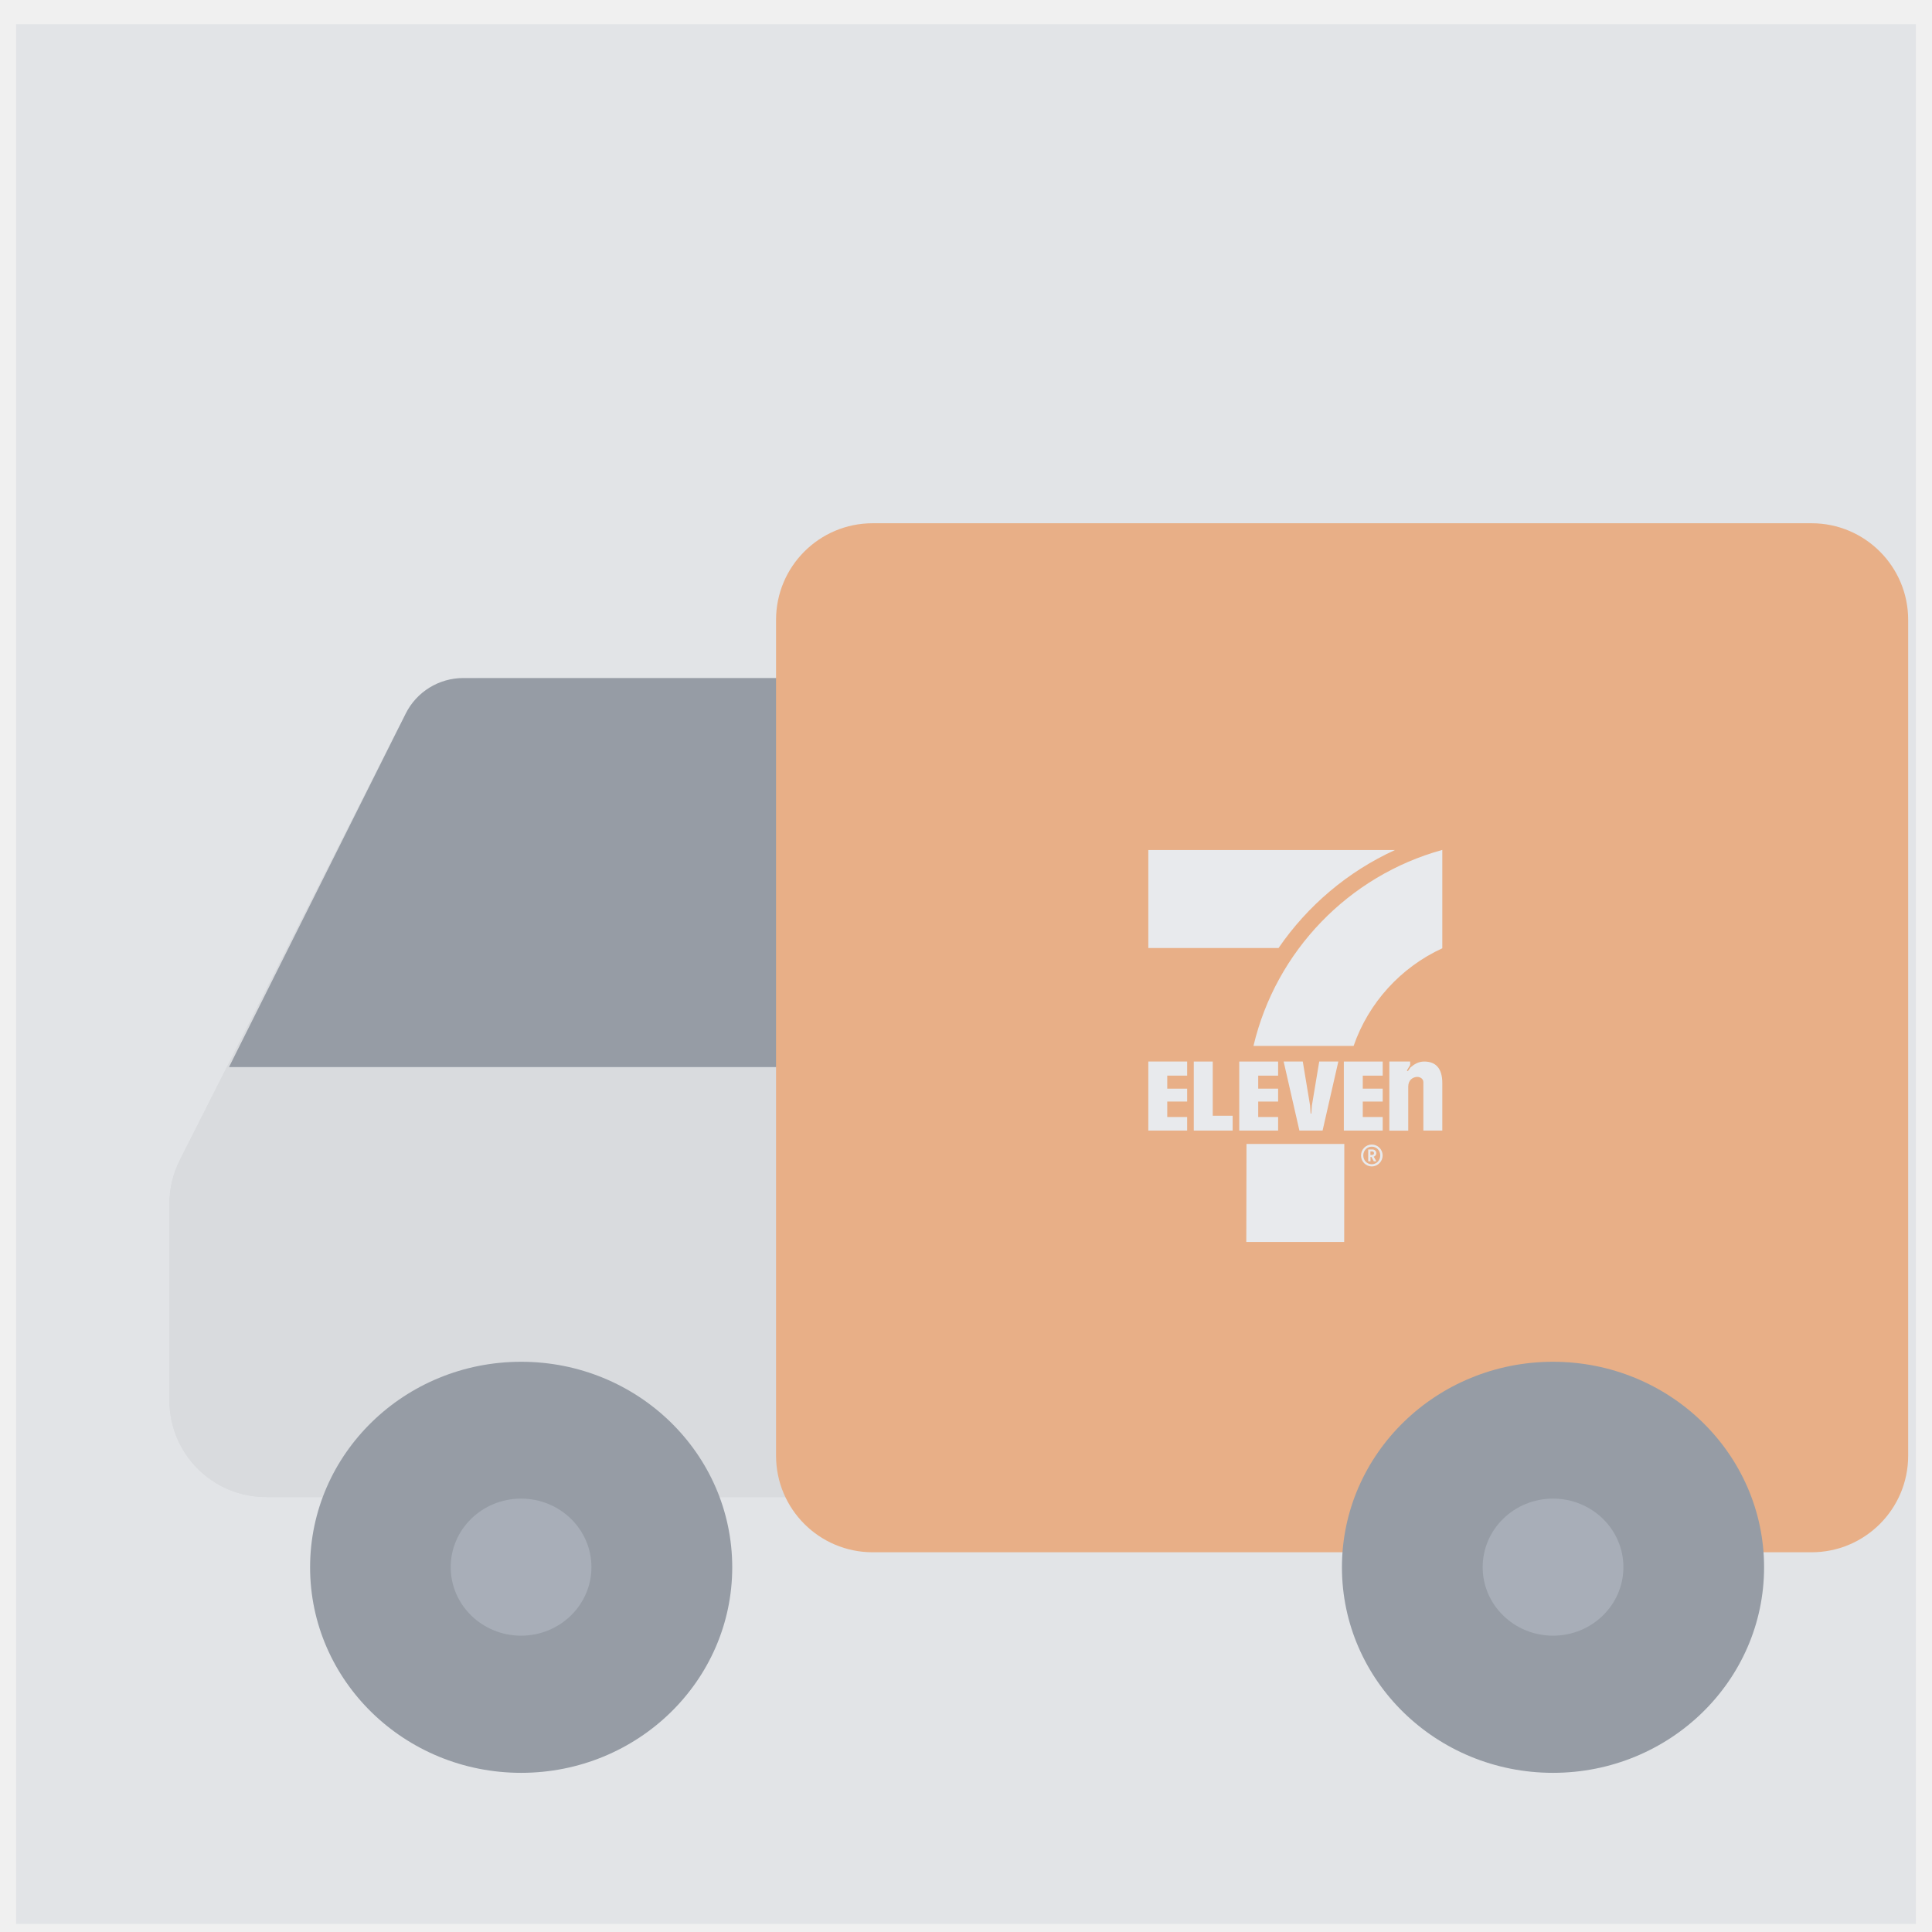
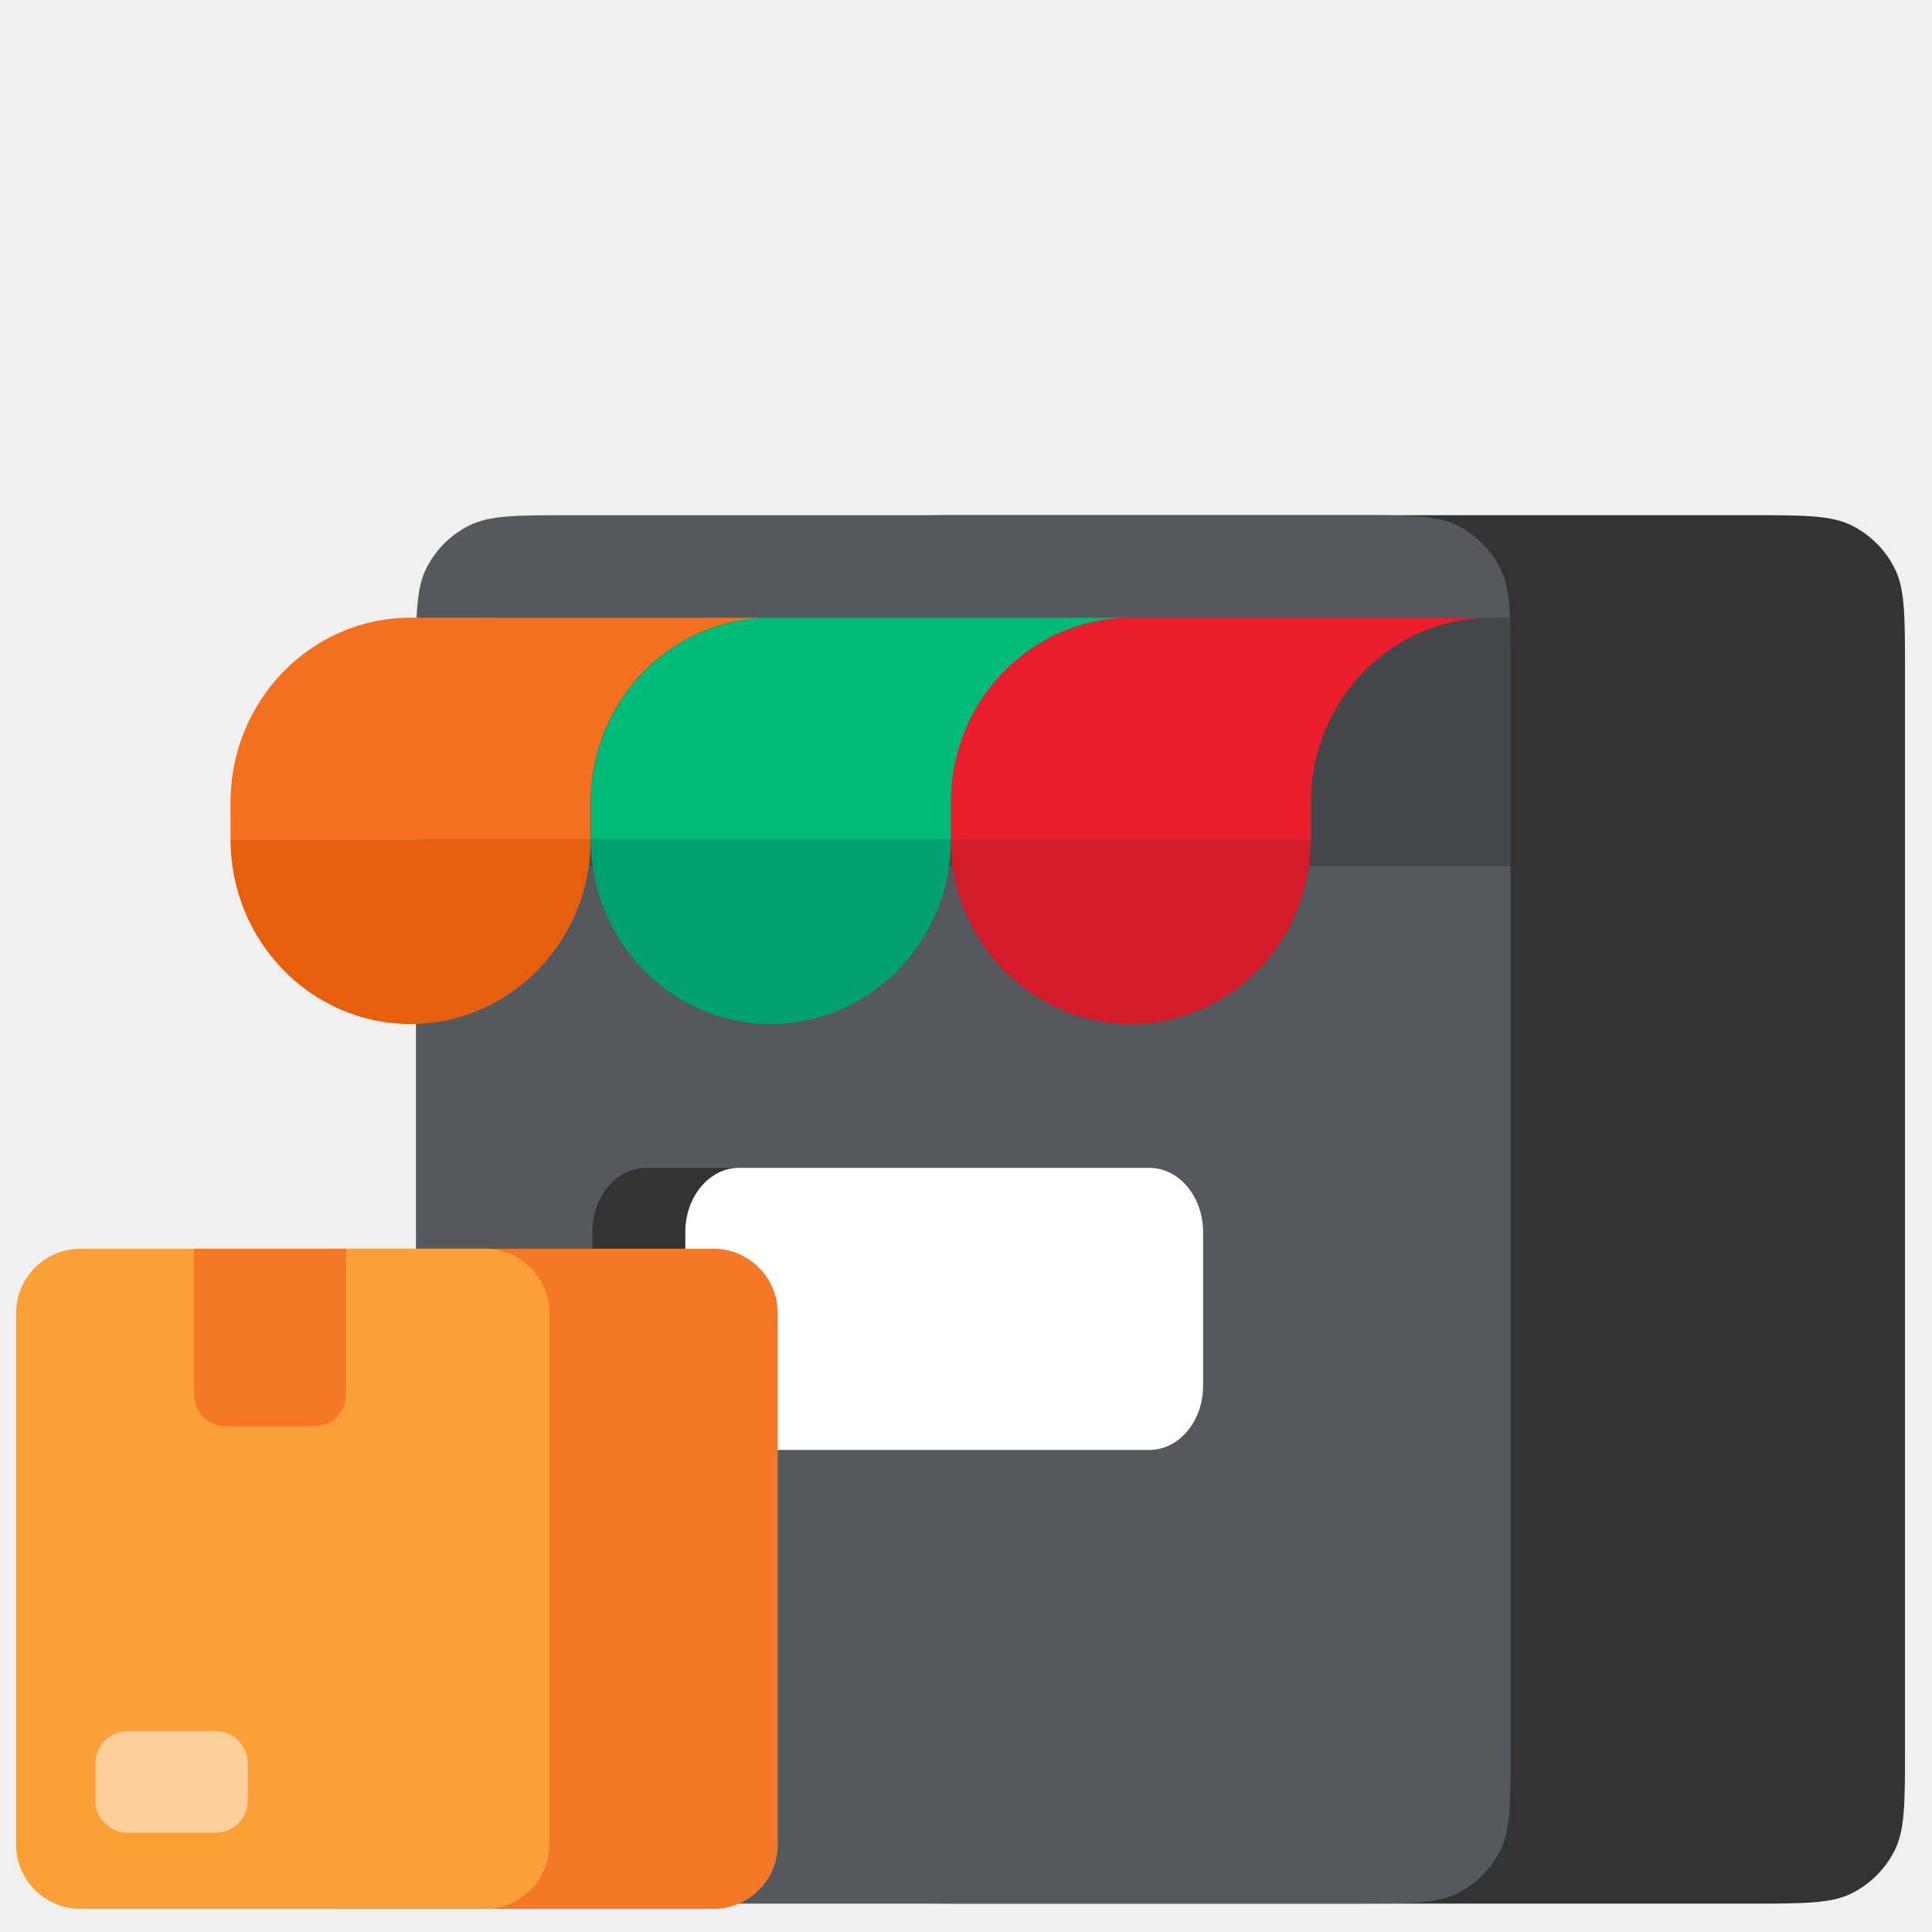
- <svg xmlns="http://www.w3.org/2000/svg" width="60" height="60" viewBox="0 0 59 60" fill="none">
-   <path d="M27.916 21.062H14.496C13.364 21.062 12.329 21.699 11.819 22.709L5.084 36.028C4.872 36.447 4.761 36.911 4.761 37.381V43.492C4.761 45.149 6.104 46.492 7.761 46.492H27.916V21.062Z" fill="#D9D9D9" />
-   <path d="M27.916 21.062H14.496C13.364 21.062 12.329 21.699 11.819 22.709L5.084 36.028C4.872 36.447 4.761 36.911 4.761 37.381V43.492C4.761 45.149 6.104 46.492 7.761 46.492H27.916V21.062Z" fill="#D9D9D9" />
-   <path fill-rule="evenodd" clip-rule="evenodd" d="M6.611 33.14H23.697V21.057H13.888C13.13 21.057 12.437 21.485 12.099 22.162L6.611 33.14Z" fill="#313D4C" />
-   <path d="M58.76 19.25C58.76 17.593 57.417 16.25 55.76 16.25H26.601C24.944 16.25 23.601 17.593 23.601 19.25V45.207C23.601 46.864 24.944 48.207 26.601 48.207H55.76C57.417 48.207 58.76 46.864 58.76 45.207V19.25Z" fill="#FF6C00" />
-   <g clip-path="url(#clip0_4467_8895)">
-     <path d="M42.102 35.545C42.289 35.545 42.439 35.698 42.439 35.884C42.439 36.069 42.289 36.224 42.102 36.224C41.915 36.224 41.768 36.071 41.768 35.884C41.768 35.697 41.916 35.545 42.102 35.545ZM42.102 36.157C42.249 36.157 42.365 36.038 42.365 35.884C42.365 35.729 42.249 35.611 42.102 35.611C41.955 35.611 41.838 35.729 41.838 35.884C41.838 36.038 41.955 36.157 42.102 36.157ZM42.061 36.066H41.991V35.697H42.119C42.191 35.697 42.243 35.748 42.243 35.813C42.243 35.864 42.211 35.906 42.163 35.922L42.245 36.066H42.165L42.089 35.929H42.062V36.066H42.061ZM42.107 35.868C42.148 35.868 42.171 35.848 42.171 35.814C42.171 35.779 42.148 35.758 42.107 35.758H42.059V35.868H42.107Z" fill="white" />
-     <path d="M43.73 32.967C43.548 32.967 43.421 33.052 43.305 33.148L43.221 33.267L43.192 33.246L43.294 33.075V32.967H42.647V35.113H43.234V33.751C43.234 33.529 43.383 33.46 43.483 33.446C43.58 33.433 43.704 33.487 43.704 33.608V35.111H44.292V33.633C44.292 33.175 44.085 32.967 43.73 32.967Z" fill="white" />
-     <path d="M37.163 34.651H37.781V35.111H36.574V32.967H37.163V34.651Z" fill="white" />
-     <path d="M35.162 35.111H36.368V34.69H35.75V34.21H36.368V33.809H35.75V33.405H36.368V32.967H35.162V35.111Z" fill="white" />
-     <path d="M37.986 35.111H39.193V34.69H38.575V34.21H39.193V33.809H38.575V33.405H39.193V32.967H37.986V35.111Z" fill="white" />
-     <path d="M41.234 35.111H42.441V34.69H41.822V34.21H42.441V33.809H41.822V33.405H42.441V32.967H41.234V35.111Z" fill="white" />
-     <path d="M40.47 32.967L40.243 34.328L40.226 34.561L40.225 34.583H40.203L40.202 34.561L40.185 34.328L39.959 32.967H39.365L39.854 35.111H40.574L41.063 32.967H40.47Z" fill="white" />
-     <path d="M42.823 26.398H35.162V29.442H39.206C40.108 28.126 41.358 27.066 42.823 26.398Z" fill="white" />
-     <path d="M38.205 38.569H41.245L41.249 35.527H38.211L38.205 38.569Z" fill="white" />
-     <path d="M44.292 29.449V26.395C41.39 27.194 39.124 29.533 38.428 32.481H41.538C42.005 31.134 43.008 30.04 44.291 29.45" fill="white" />
-   </g>
-   <ellipse cx="6.555" cy="6.383" rx="6.555" ry="6.383" transform="matrix(-1 0 0 1 54.2852 42.291)" fill="#313D4C" />
-   <ellipse cx="6.555" cy="6.383" rx="6.555" ry="6.383" transform="matrix(-1 0 0 1 22.2402 42.291)" fill="#313D4C" />
-   <ellipse cx="2.185" cy="2.128" rx="2.185" ry="2.128" transform="matrix(-1 0 0 1 49.916 46.541)" fill="#606A7A" />
-   <ellipse cx="2.185" cy="2.128" rx="2.185" ry="2.128" transform="matrix(-1 0 0 1 17.8672 46.541)" fill="#606A7A" />
-   <rect opacity="0.6" y="0.75" width="59" height="59" fill="#D9DCE1" />
-   <defs>
-     <clipPath id="clip0_4467_8895">
-       <rect width="9.131" height="12.174" fill="white" transform="translate(35.1621 26.3945)" />
-     </clipPath>
-   </defs>
+ <svg xmlns="http://www.w3.org/2000/svg" width="60" height="60" viewBox="0 0 60 60" fill="none">
+   <path d="M25.165 54.318C25.165 55.998 25.165 56.838 25.492 57.48C25.779 58.044 26.238 58.503 26.803 58.791C27.445 59.118 28.285 59.118 29.965 59.118H54.361C56.041 59.118 56.881 59.118 57.523 58.791C58.088 58.503 58.547 58.044 58.834 57.48C59.161 56.838 59.161 55.998 59.161 54.318V20.8C59.161 19.12 59.161 18.28 58.834 17.638C58.547 17.073 58.088 16.615 57.523 16.327C56.881 16 56.041 16 54.361 16H29.965C28.285 16 27.445 16 26.803 16.327C26.238 16.615 25.779 17.073 25.492 17.638C25.165 18.28 25.165 19.12 25.165 20.8V54.318Z" fill="#333333" />
+   <path d="M12.918 54.318C12.918 55.998 12.918 56.838 13.245 57.48C13.532 58.044 13.991 58.503 14.556 58.791C15.197 59.118 16.037 59.118 17.718 59.118H42.114C43.794 59.118 44.634 59.118 45.276 58.791C45.84 58.503 46.299 58.044 46.587 57.48C46.914 56.838 46.914 55.998 46.914 54.318V20.8C46.914 19.12 46.914 18.28 46.587 17.638C46.299 17.073 45.84 16.615 45.276 16.327C44.634 16 43.794 16 42.114 16H17.718C16.037 16 15.197 16 14.556 16.327C13.991 16.615 13.532 17.073 13.245 17.638C12.918 18.28 12.918 19.12 12.918 20.8V54.318Z" fill="#55595E" />
+   <path opacity="0.5" d="M12.918 23.702C12.918 24.822 12.918 25.382 13.136 25.809C13.327 26.186 13.633 26.492 14.009 26.684C14.437 26.902 14.997 26.902 16.117 26.902H48.23C49.35 26.902 49.91 26.902 50.338 26.684C50.715 26.492 51.021 26.186 51.212 25.809C51.43 25.382 51.43 24.822 51.43 23.702V22.381C51.43 21.261 51.43 20.701 51.212 20.273C51.021 19.897 50.715 19.591 50.338 19.399C49.91 19.181 49.35 19.181 48.23 19.181H16.117C14.997 19.181 14.437 19.181 14.009 19.399C13.633 19.591 13.327 19.897 13.136 20.273C12.918 20.701 12.918 21.261 12.918 22.381V23.702Z" fill="#333333" />
+   <path d="M35.694 45.03H20.067C19.144 45.03 18.397 44.137 18.397 43.036V38.262C18.397 37.161 19.144 36.268 20.067 36.268H35.694C36.616 36.268 37.364 37.161 37.364 38.262V43.036C37.364 44.137 36.616 45.03 35.694 45.03Z" fill="#333333" />
+   <path d="M35.694 45.03H22.952C22.03 45.03 21.283 44.137 21.283 43.036V38.262C21.283 37.161 22.03 36.268 22.952 36.268H35.694C36.616 36.268 37.364 37.161 37.364 38.262V43.036C37.364 44.137 36.616 45.03 35.694 45.03Z" fill="white" />
+   <path d="M35.12 31.802C38.208 31.802 40.711 29.234 40.711 26.067H29.528C29.528 29.234 32.031 31.802 35.12 31.802Z" fill="#D41B29" />
+   <path d="M40.711 26.066H29.528V24.919C29.528 21.752 32.031 19.184 35.12 19.184H46.303C43.215 19.184 40.711 21.752 40.711 24.919V26.066Z" fill="#EA1D2D" />
+   <path d="M23.94 31.802C27.029 31.802 29.532 29.234 29.532 26.067H18.349C18.349 29.234 20.852 31.802 23.94 31.802Z" fill="#00A171" />
+   <path d="M29.532 26.066H18.349V24.919C18.349 21.752 20.852 19.184 23.94 19.184H35.124C32.036 19.184 29.532 21.752 29.532 24.919V26.066Z" fill="#00BB78" />
+   <path d="M12.752 31.802C15.84 31.802 18.344 29.234 18.344 26.067H7.16C7.16 29.234 9.664 31.802 12.752 31.802Z" fill="#E65F0D" />
+   <path d="M18.344 26.066H7.16V24.919C7.16 21.752 9.664 19.184 12.752 19.184H24.308H23.935C20.847 19.184 18.344 21.752 18.344 24.919V26.066Z" fill="#F37021" />
+   <rect x="8.384" y="38.781" width="15.77" height="20.501" rx="2" fill="#F57828" />
+   <rect x="0.5" y="38.781" width="16.559" height="20.501" rx="2" fill="#FAA037" />
+   <path d="M6.02 38.781H10.751V42.701C10.751 43.261 10.751 43.541 10.642 43.755C10.546 43.943 10.393 44.096 10.205 44.192C9.991 44.301 9.711 44.301 9.151 44.301H7.62C7.06 44.301 6.78 44.301 6.566 44.192C6.378 44.096 6.225 43.943 6.129 43.755C6.02 43.541 6.02 43.261 6.02 42.701V38.781Z" fill="#F57828" />
+   <rect opacity="0.5" x="2.963" y="53.764" width="4.731" height="3.154" rx="1" fill="white" />
</svg>
